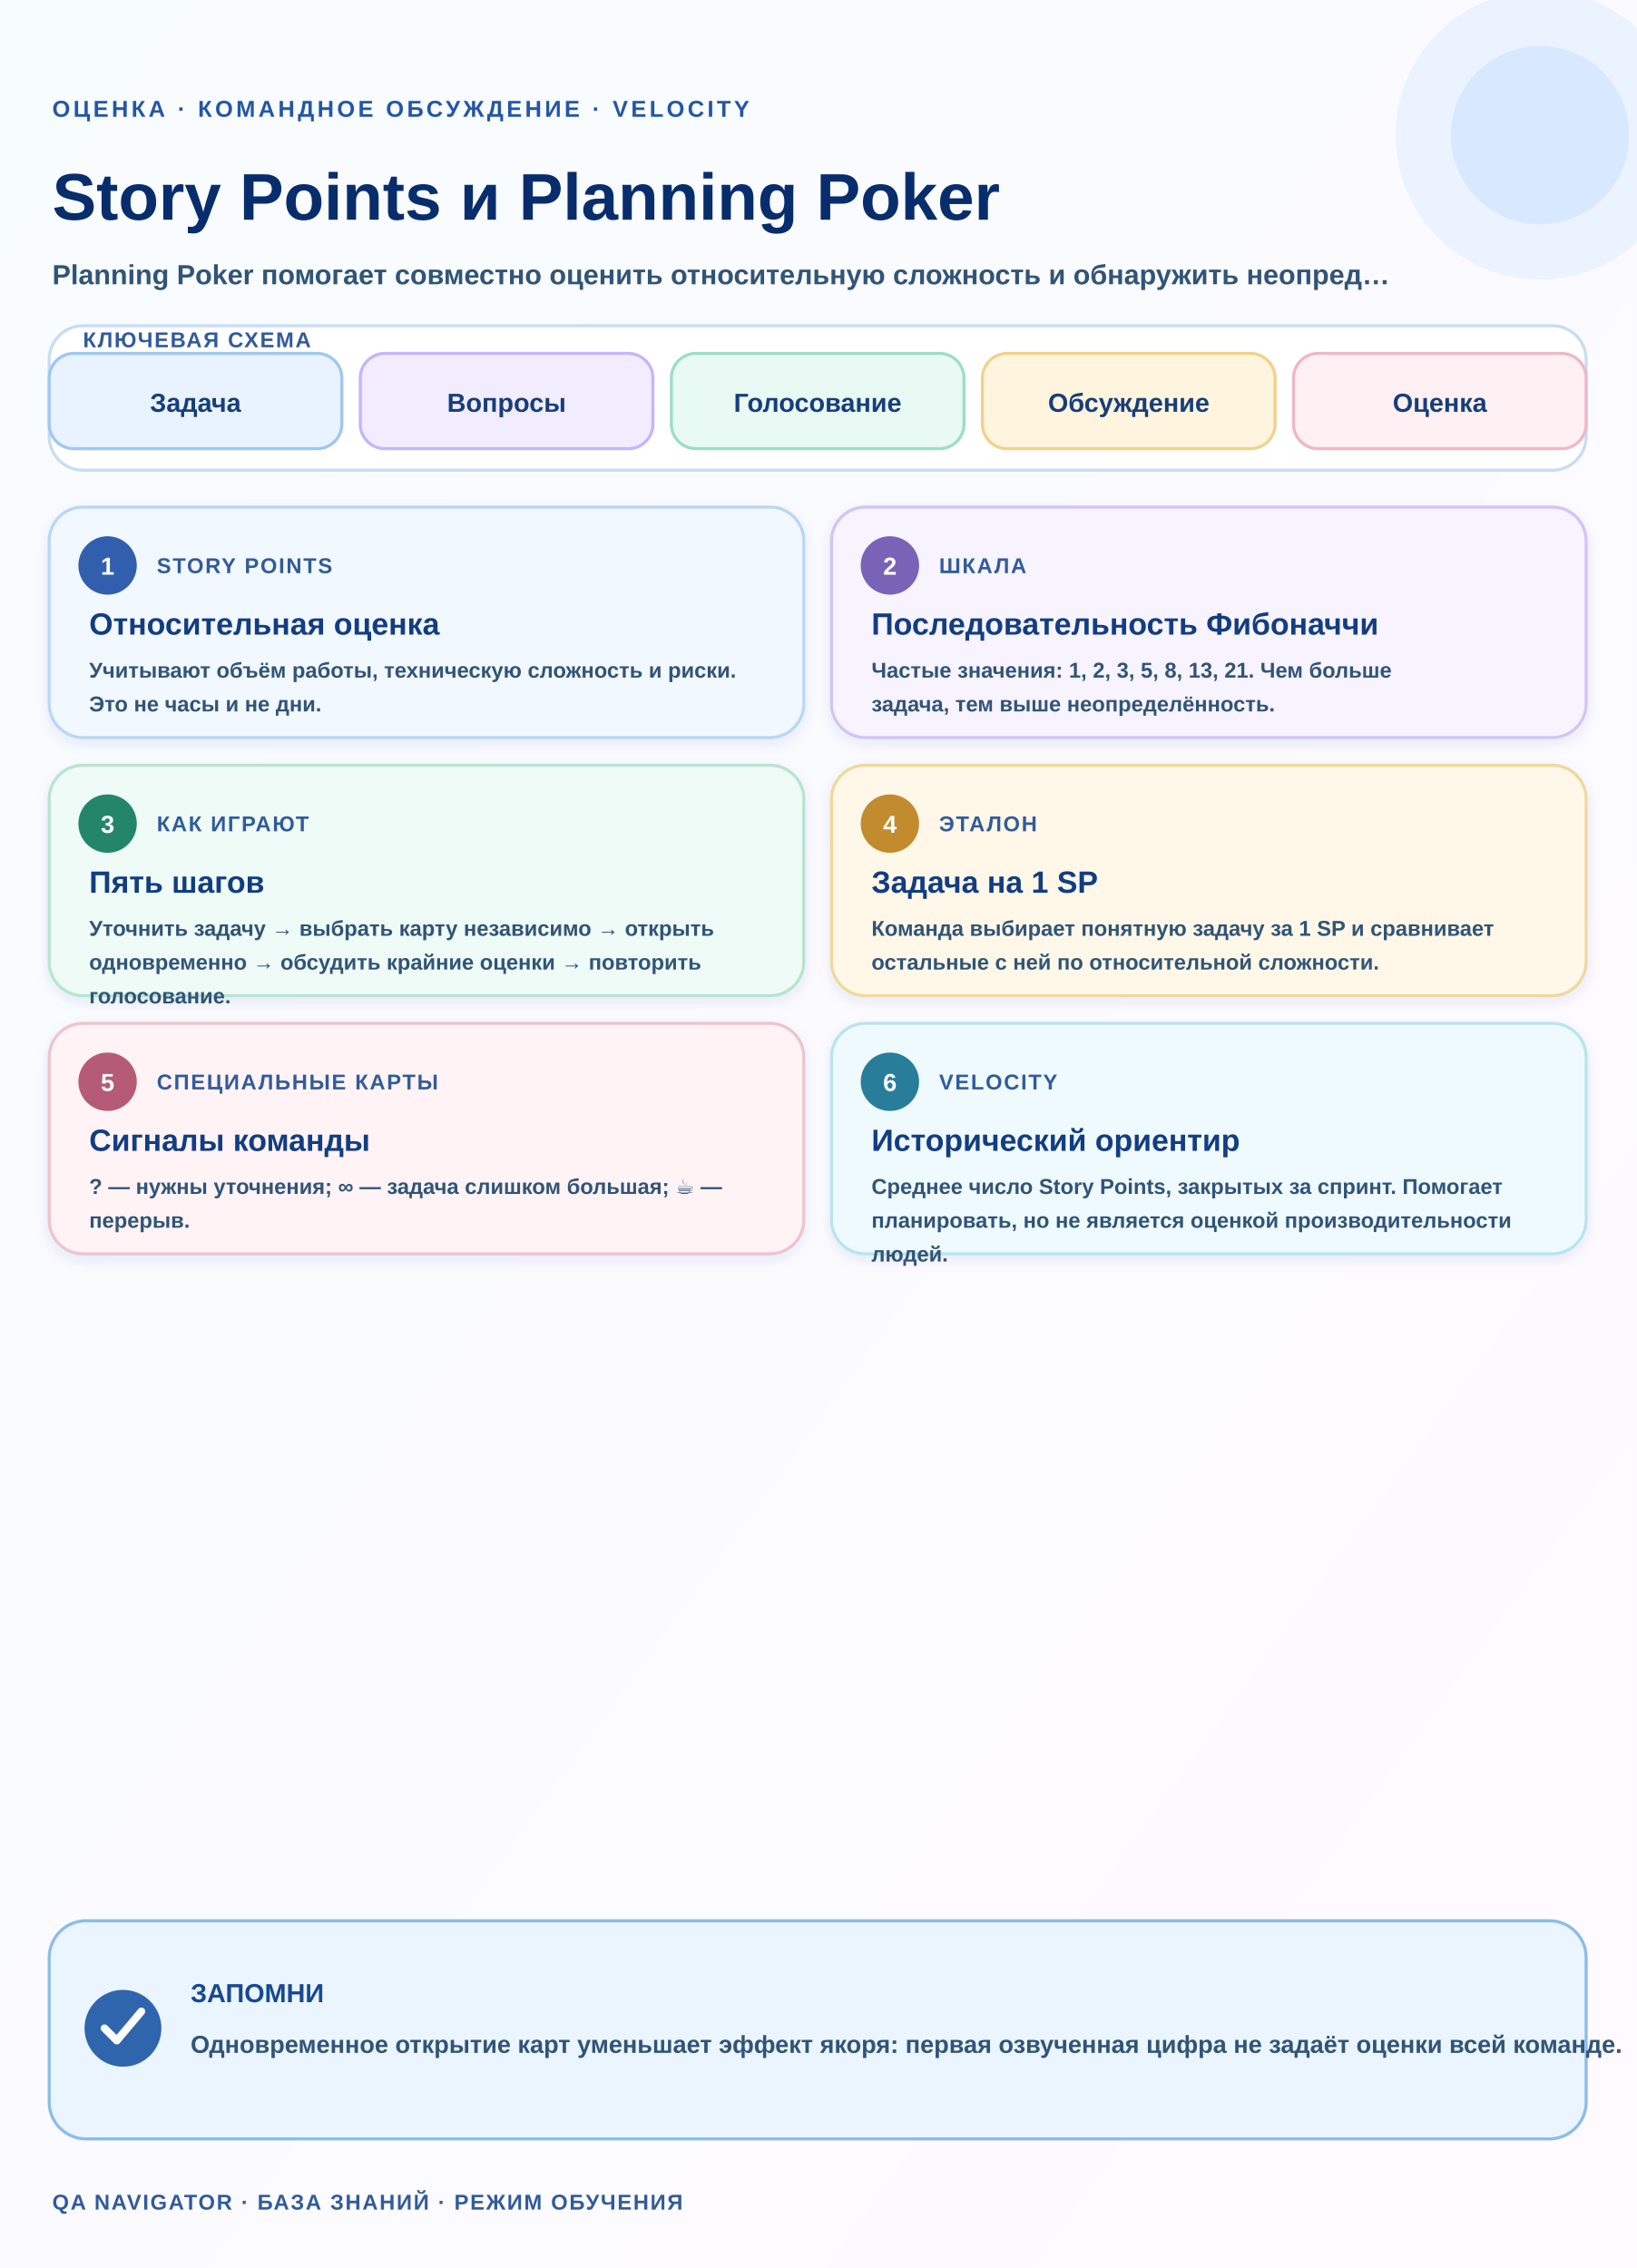
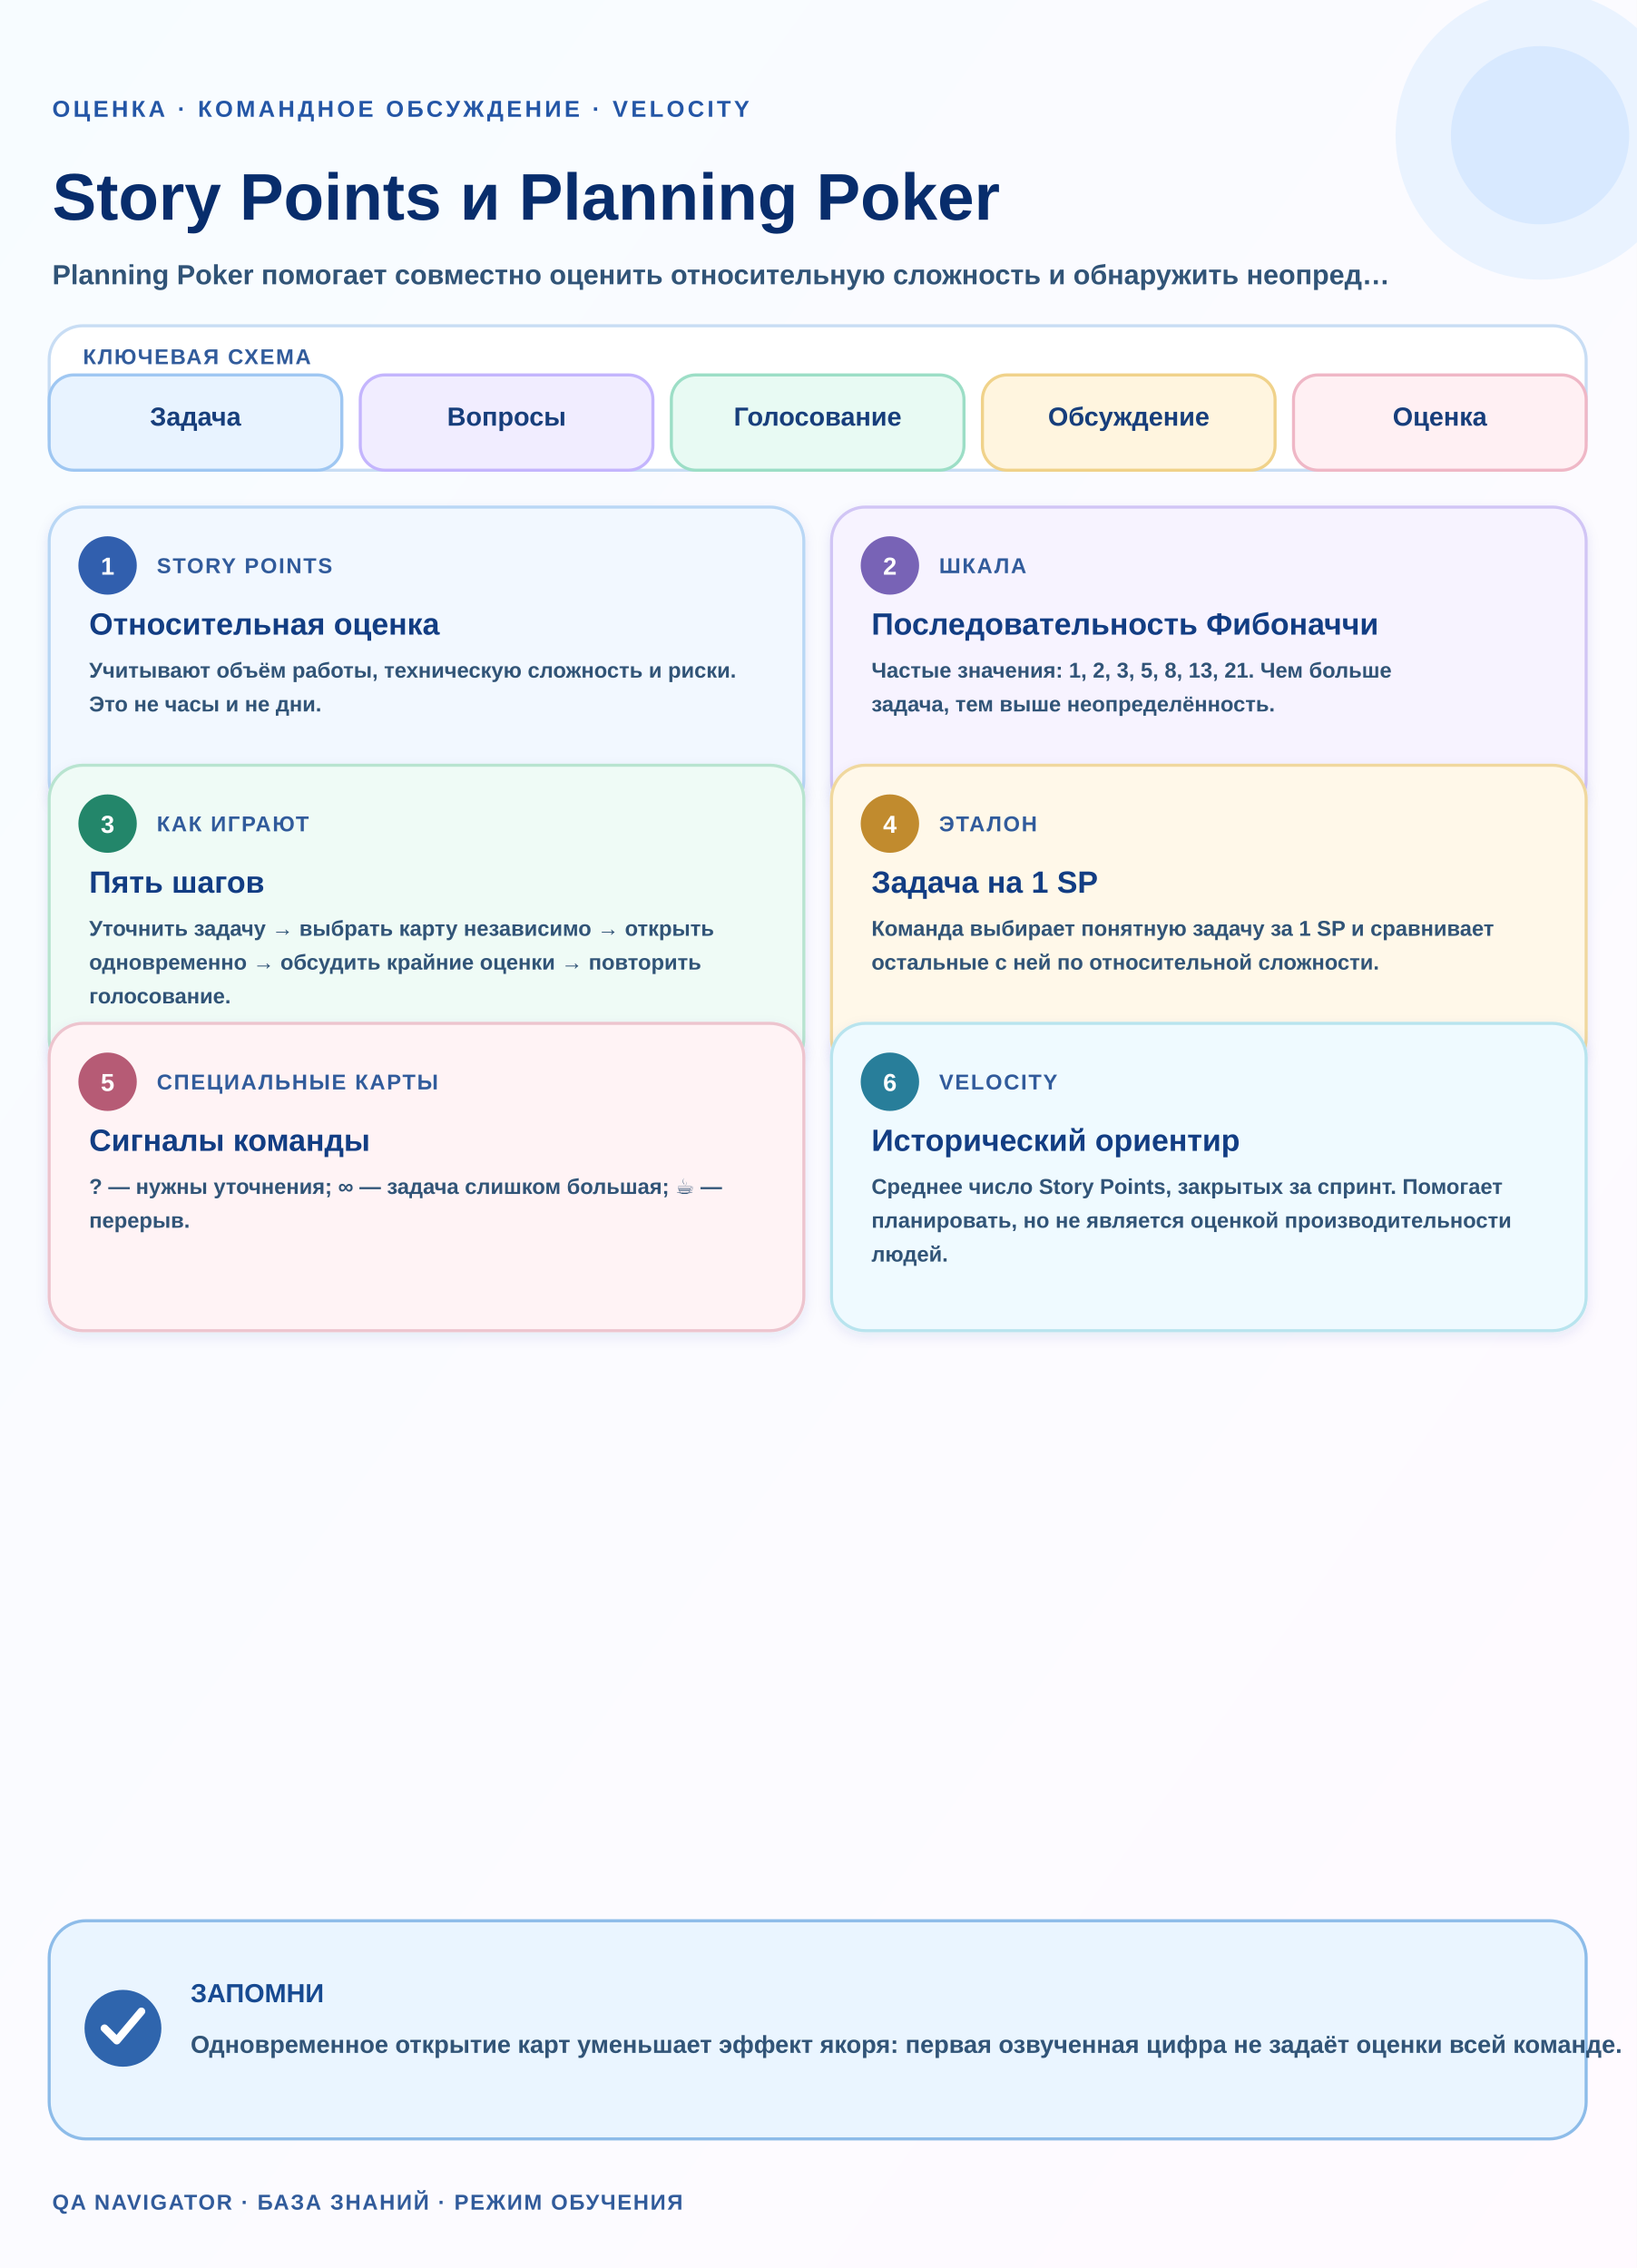
<svg xmlns="http://www.w3.org/2000/svg" viewBox="0 0 1065 1476" preserveAspectRatio="xMidYMin meet" role="img" aria-labelledby="title desc">
  <defs>
    <linearGradient id="paper" x1="0" y1="0" x2="1" y2="1">
      <stop stop-color="#f7fcff" />
      <stop offset="1" stop-color="#fffaff" />
    </linearGradient>
    <filter id="shadow" x="-10%" y="-10%" width="120%" height="120%">
      <feDropShadow dx="0" dy="3" stdDeviation="4" flood-color="#174da1" flood-opacity=".09" />
    </filter>
    <style>
.title{font:800 43px Arial,sans-serif;fill:#082d6c}.tag{font:800 15px Arial,sans-serif;letter-spacing:2px;fill:#2456a6}
.subtitle{font:600 18px Arial,sans-serif;fill:#315477}.flow{font:800 17px Arial,sans-serif;fill:#173e7b}
.eyebrow{font:800 14px Arial,sans-serif;letter-spacing:1px;fill:#315b9b}.heading{font:800 20px Arial,sans-serif;fill:#123d83}
.body{font:600 14px Arial,sans-serif;fill:#315477}.number{font:800 16px Arial,sans-serif;fill:#fff}
.footerTitle{font:800 17px Arial,sans-serif;fill:#174a91}.footer{font:600 16px Arial,sans-serif;fill:#315477}
</style>
  </defs>
  <rect width="1065" height="1476" fill="url(#paper)" />
  <circle cx="1002" cy="88" r="94" fill="#eaf3ff" />
  <circle cx="1002" cy="88" r="58" fill="#d8e9ff" />
  <text x="34" y="76" class="tag">ОЦЕНКА · КОМАНДНОЕ ОБСУЖДЕНИЕ · VELOCITY</text>
  <text x="34" y="143" class="title">Story Points и Planning Poker</text>
  <text x="34" y="185" class="subtitle">Planning Poker помогает совместно оценить относительную сложность и обнаружить неопред…</text>
  <rect x="32" y="212" width="1000" height="94" rx="22" fill="#fff" stroke="#c8ddf4" stroke-width="2" />
-   <text x="54" y="226" class="eyebrow">КЛЮЧЕВАЯ СХЕМА</text>
-   <rect x="32" y="230" width="190.4" height="62" rx="16" fill="#e8f3ff" stroke="#9fc7f2" stroke-width="2" />
-   <text x="127.2" y="268" text-anchor="middle" class="flow">Задача</text>
-   <rect x="234.4" y="230" width="190.4" height="62" rx="16" fill="#f1edff" stroke="#c4b5fd" stroke-width="2" />
-   <text x="329.6" y="268" text-anchor="middle" class="flow">Вопросы</text>
-   <rect x="436.8" y="230" width="190.4" height="62" rx="16" fill="#e8faf3" stroke="#9cdec6" stroke-width="2" />
-   <text x="532" y="268" text-anchor="middle" class="flow">Голосование</text>
-   <rect x="639.2" y="230" width="190.4" height="62" rx="16" fill="#fff5df" stroke="#f0d28a" stroke-width="2" />
-   <text x="734.4" y="268" text-anchor="middle" class="flow">Обсуждение</text>
-   <rect x="841.6" y="230" width="190.4" height="62" rx="16" fill="#fff0f3" stroke="#efb7c6" stroke-width="2" />
-   <text x="936.8" y="268" text-anchor="middle" class="flow">Оценка</text>
-   <rect x="32" y="330" width="491" height="150" rx="22" fill="#f2f8ff" stroke="#b9d7f5" stroke-width="2" filter="url(#shadow)" />
+   <text x="54" y="237" class="eyebrow">КЛЮЧЕВАЯ СХЕМА</text>
+   <rect x="32" y="244" width="190.4" height="62" rx="16" fill="#e8f3ff" stroke="#9fc7f2" stroke-width="2" />
+   <text x="127.2" y="277" text-anchor="middle" class="flow">Задача</text>
+   <rect x="234.4" y="244" width="190.4" height="62" rx="16" fill="#f1edff" stroke="#c4b5fd" stroke-width="2" />
+   <text x="329.6" y="277" text-anchor="middle" class="flow">Вопросы</text>
+   <rect x="436.8" y="244" width="190.4" height="62" rx="16" fill="#e8faf3" stroke="#9cdec6" stroke-width="2" />
+   <text x="532" y="277" text-anchor="middle" class="flow">Голосование</text>
+   <rect x="639.2" y="244" width="190.4" height="62" rx="16" fill="#fff5df" stroke="#f0d28a" stroke-width="2" />
+   <text x="734.4" y="277" text-anchor="middle" class="flow">Обсуждение</text>
+   <rect x="841.6" y="244" width="190.4" height="62" rx="16" fill="#fff0f3" stroke="#efb7c6" stroke-width="2" />
+   <text x="936.8" y="277" text-anchor="middle" class="flow">Оценка</text>
+   <rect x="32" y="330" width="491" height="200" rx="22" fill="#f2f8ff" stroke="#b9d7f5" stroke-width="2" filter="url(#shadow)" />
  <circle cx="70" cy="368" r="19" fill="#315fae" />
  <text x="70" y="374" text-anchor="middle" class="number">1</text>
  <text x="102" y="373" class="eyebrow">STORY POINTS</text>
  <text x="58" y="413" class="heading">Относительная оценка</text>
  <text x="58" y="441" class="body">Учитывают объём работы, техническую сложность и риски.</text>
  <text x="58" y="463" class="body">Это не часы и не дни.</text>
-   <rect x="541" y="330" width="491" height="150" rx="22" fill="#f7f3ff" stroke="#d1c5f5" stroke-width="2" filter="url(#shadow)" />
+   <rect x="541" y="330" width="491" height="200" rx="22" fill="#f7f3ff" stroke="#d1c5f5" stroke-width="2" filter="url(#shadow)" />
  <circle cx="579" cy="368" r="19" fill="#7863b6" />
  <text x="579" y="374" text-anchor="middle" class="number">2</text>
  <text x="611" y="373" class="eyebrow">ШКАЛА</text>
  <text x="567" y="413" class="heading">Последовательность Фибоначчи</text>
  <text x="567" y="441" class="body">Частые значения: 1, 2, 3, 5, 8, 13, 21. Чем больше</text>
  <text x="567" y="463" class="body">задача, тем выше неопределённость.</text>
-   <rect x="32" y="498" width="491" height="150" rx="22" fill="#effbf6" stroke="#b8e4d0" stroke-width="2" filter="url(#shadow)" />
+   <rect x="32" y="498" width="491" height="200" rx="22" fill="#effbf6" stroke="#b8e4d0" stroke-width="2" filter="url(#shadow)" />
  <circle cx="70" cy="536" r="19" fill="#23866a" />
  <text x="70" y="542" text-anchor="middle" class="number">3</text>
  <text x="102" y="541" class="eyebrow">КАК ИГРАЮТ</text>
  <text x="58" y="581" class="heading">Пять шагов</text>
  <text x="58" y="609" class="body">Уточнить задачу → выбрать карту независимо → открыть</text>
  <text x="58" y="631" class="body">одновременно → обсудить крайние оценки → повторить</text>
  <text x="58" y="653" class="body">голосование.</text>
-   <rect x="541" y="498" width="491" height="150" rx="22" fill="#fff8e9" stroke="#f0d89e" stroke-width="2" filter="url(#shadow)" />
+   <rect x="541" y="498" width="491" height="200" rx="22" fill="#fff8e9" stroke="#f0d89e" stroke-width="2" filter="url(#shadow)" />
  <circle cx="579" cy="536" r="19" fill="#c18b2e" />
  <text x="579" y="542" text-anchor="middle" class="number">4</text>
  <text x="611" y="541" class="eyebrow">ЭТАЛОН</text>
  <text x="567" y="581" class="heading">Задача на 1 SP</text>
  <text x="567" y="609" class="body">Команда выбирает понятную задачу за 1 SP и сравнивает</text>
  <text x="567" y="631" class="body">остальные с ней по относительной сложности.</text>
-   <rect x="32" y="666" width="491" height="150" rx="22" fill="#fff3f5" stroke="#edc4ce" stroke-width="2" filter="url(#shadow)" />
+   <rect x="32" y="666" width="491" height="200" rx="22" fill="#fff3f5" stroke="#edc4ce" stroke-width="2" filter="url(#shadow)" />
  <circle cx="70" cy="704" r="19" fill="#b65b75" />
  <text x="70" y="710" text-anchor="middle" class="number">5</text>
  <text x="102" y="709" class="eyebrow">СПЕЦИАЛЬНЫЕ КАРТЫ</text>
  <text x="58" y="749" class="heading">Сигналы команды</text>
  <text x="58" y="777" class="body">? — нужны уточнения; ∞ — задача слишком большая; ☕ —</text>
  <text x="58" y="799" class="body">перерыв.</text>
-   <rect x="541" y="666" width="491" height="150" rx="22" fill="#effaff" stroke="#b8e4ee" stroke-width="2" filter="url(#shadow)" />
+   <rect x="541" y="666" width="491" height="200" rx="22" fill="#effaff" stroke="#b8e4ee" stroke-width="2" filter="url(#shadow)" />
  <circle cx="579" cy="704" r="19" fill="#287e9a" />
  <text x="579" y="710" text-anchor="middle" class="number">6</text>
  <text x="611" y="709" class="eyebrow">VELOCITY</text>
  <text x="567" y="749" class="heading">Исторический ориентир</text>
  <text x="567" y="777" class="body">Среднее число Story Points, закрытых за спринт. Помогает</text>
  <text x="567" y="799" class="body">планировать, но не является оценкой производительности</text>
  <text x="567" y="821" class="body">людей.</text>
  <rect x="32" y="1250" width="1000" height="142" rx="24" fill="#eaf5ff" stroke="#8dbce9" stroke-width="2" />
  <circle cx="80" cy="1320" r="25" fill="#2f65ad" />
  <path d="M68 1320l8 8 16-19" fill="none" stroke="#fff" stroke-width="5" stroke-linecap="round" stroke-linejoin="round" />
  <text x="124" y="1303" class="footerTitle">ЗАПОМНИ</text>
  <text x="124" y="1336" class="footer">Одновременное открытие карт уменьшает эффект якоря: первая озвученная цифра не задаёт оценки всей команде.</text>
  <text x="34" y="1438" class="eyebrow">QA NAVIGATOR · БАЗА ЗНАНИЙ · РЕЖИМ ОБУЧЕНИЯ</text>
</svg>
